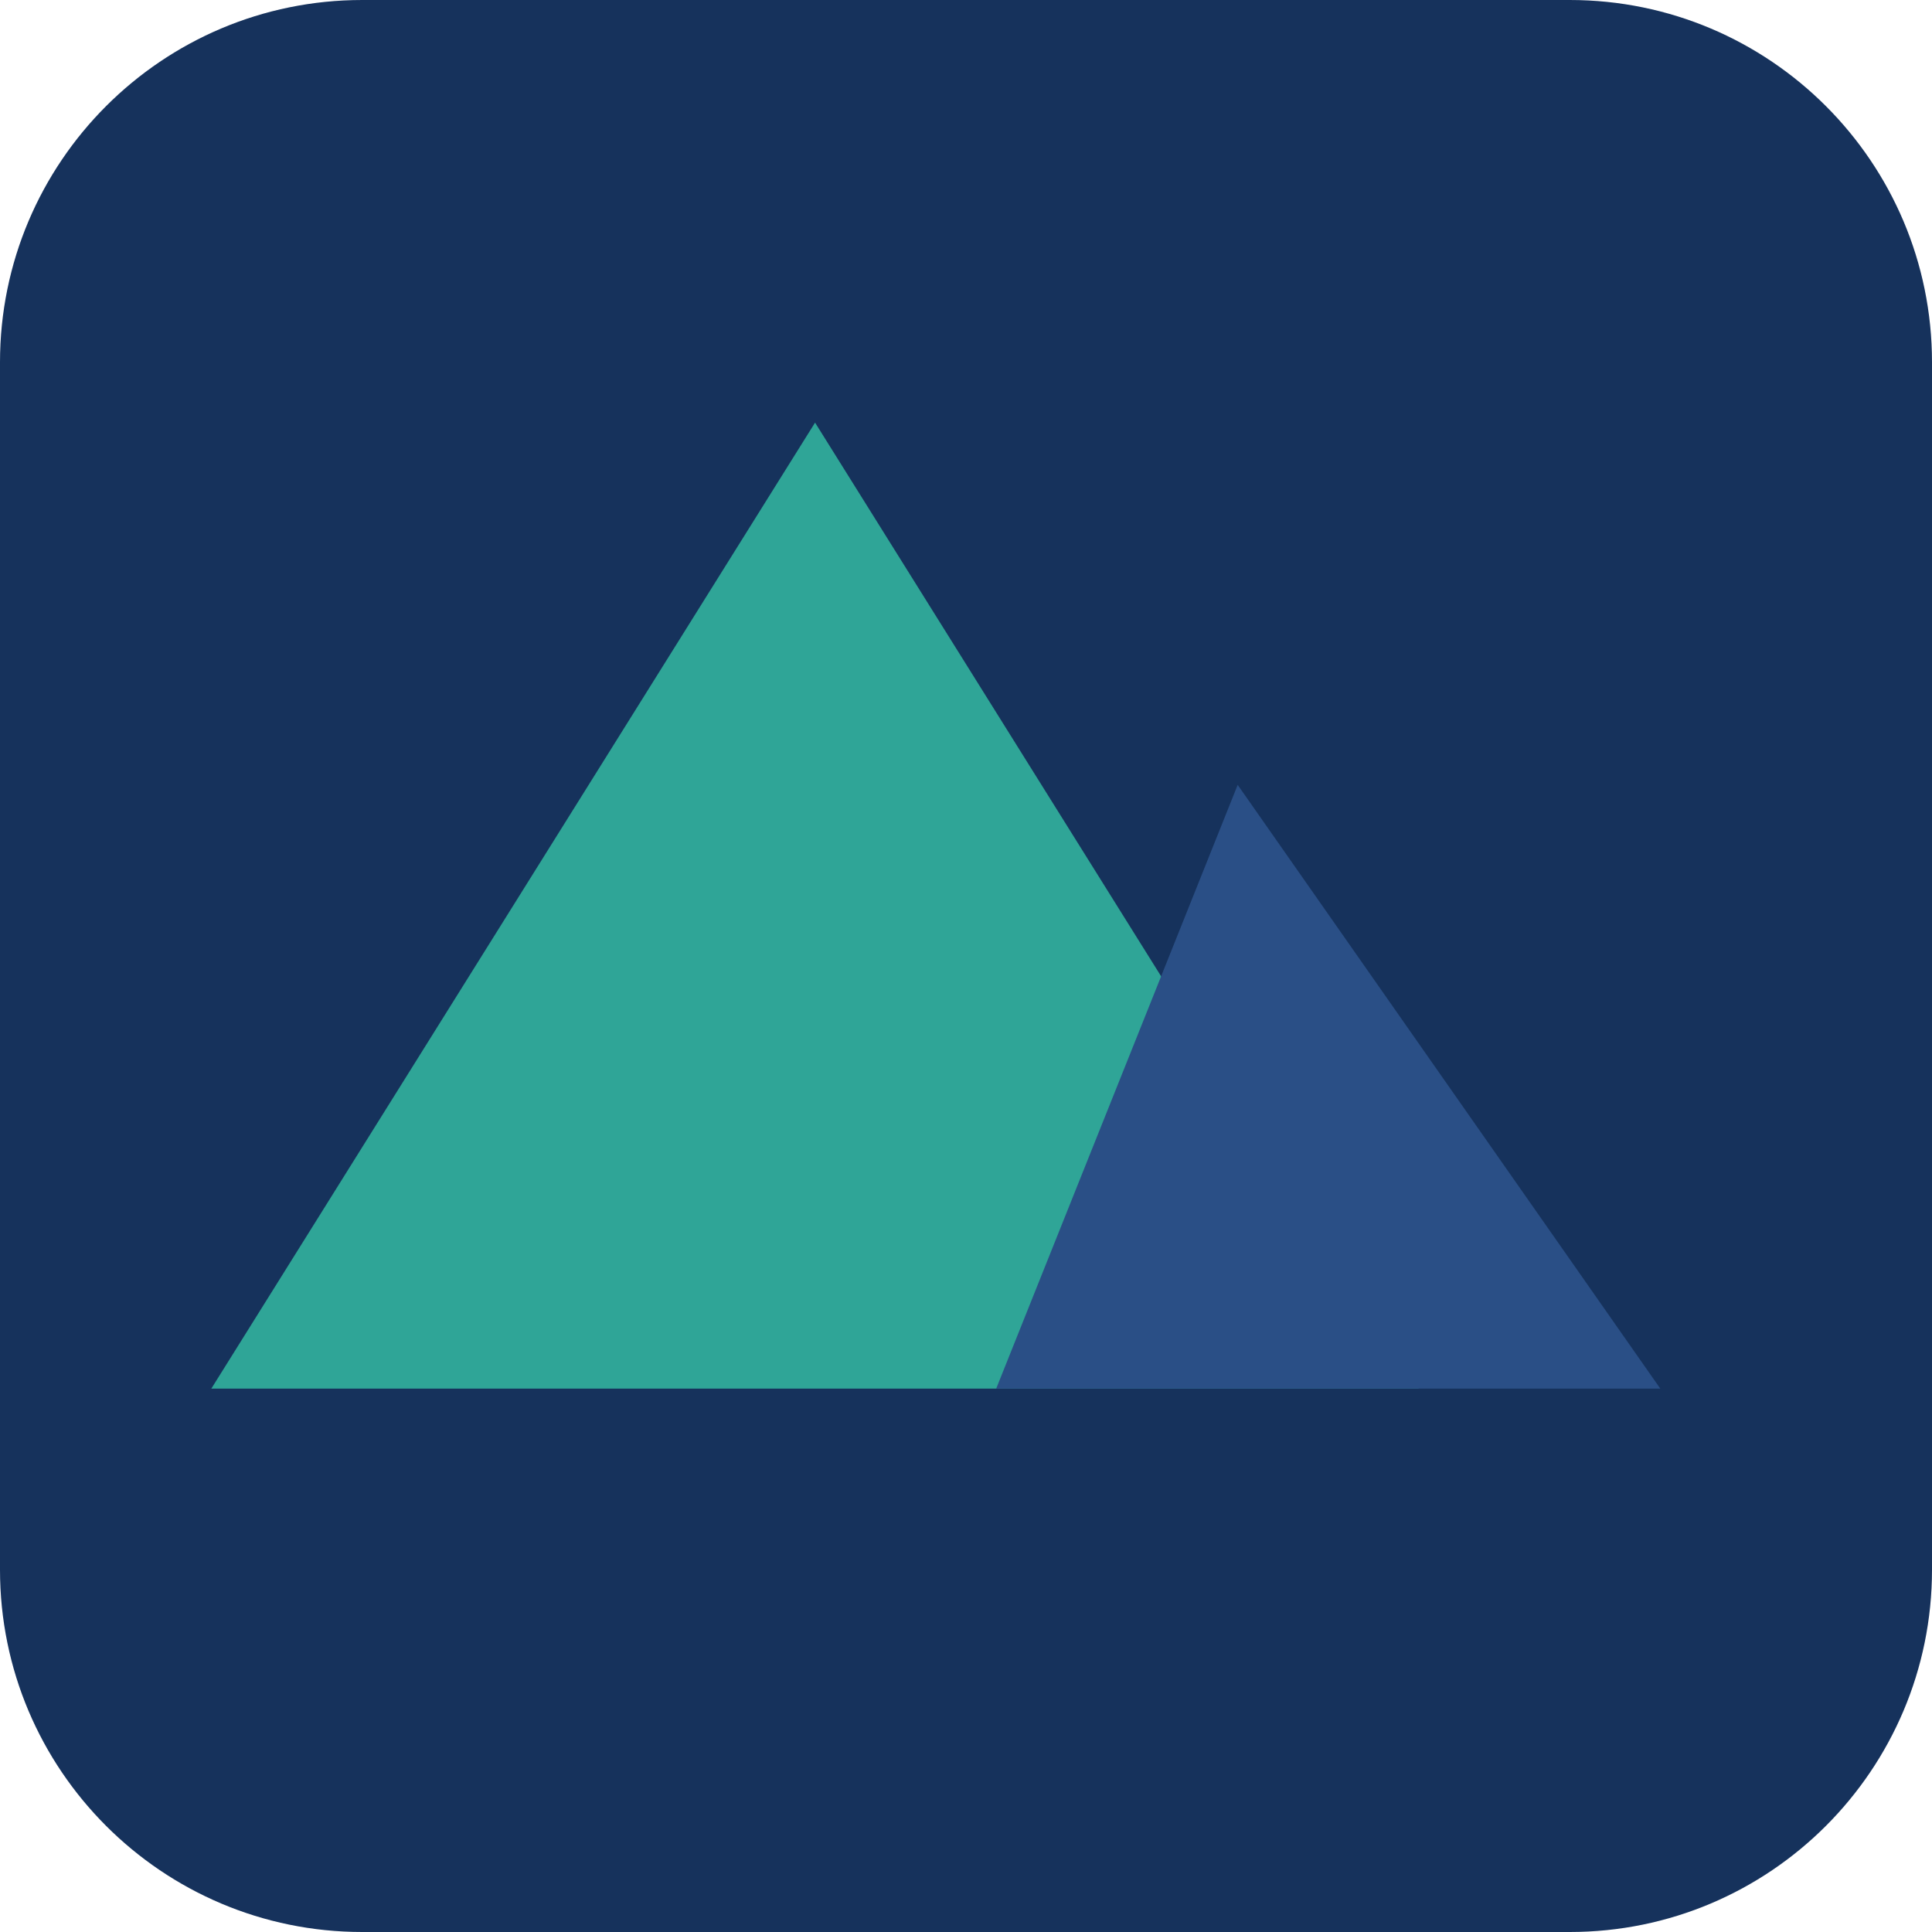
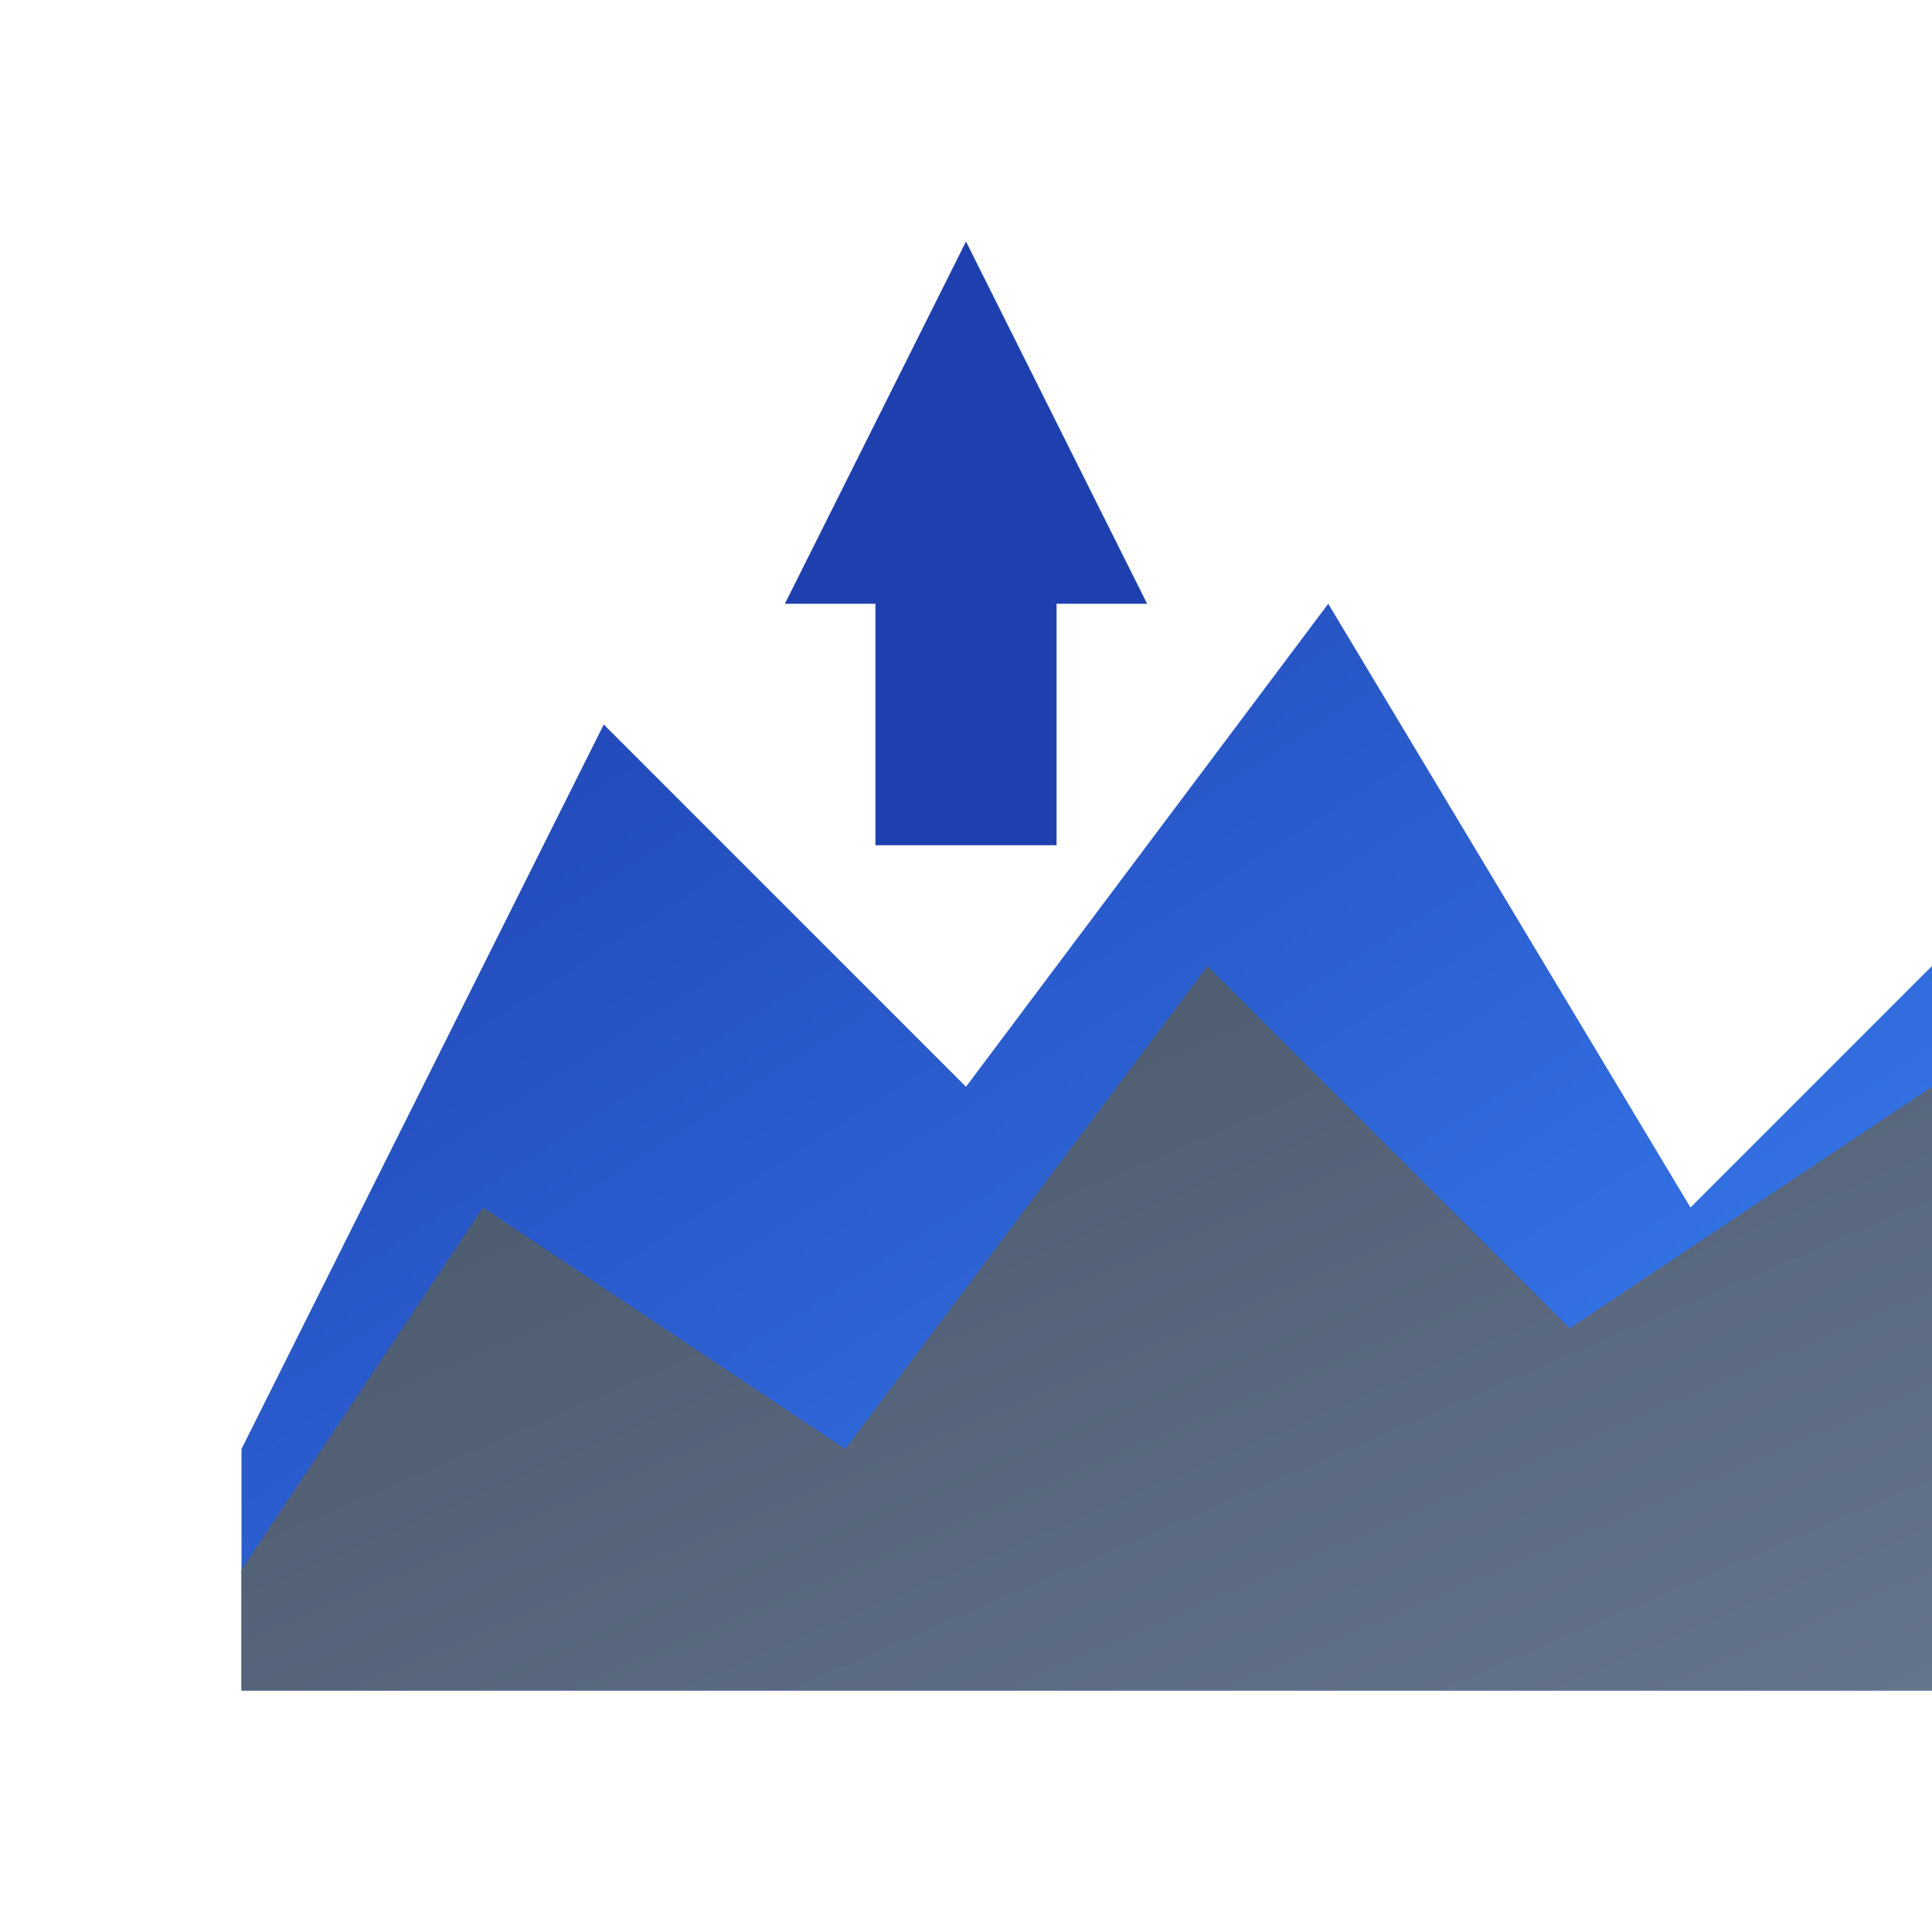
- <svg xmlns="http://www.w3.org/2000/svg" viewBox="0 0 64 64">
-   <rect width="64" height="64" rx="12" fill="#16325c" />
-   <path d="M27 14 L47 46 L7 46 Z" fill="#2fa597" />
-   <path d="M41 26 L55 46 L33 46 Z" fill="#2a4f86" />
+ <svg xmlns="http://www.w3.org/2000/svg" viewBox="0 0 64 64" fill="none">
+   <path d="M8 48 L20 24 L32 36 L44 20 L56 40 L64 32 L64 56 L8 56 Z" fill="url(#g1)" />
+   <path d="M8 52 L16 40 L28 48 L40 32 L52 44 L64 36 L64 56 L8 56 Z" fill="url(#g2)" />
+   <path d="M32 8 L38 20 L35 20 L35 28 L29 28 L29 20 L26 20 Z" fill="#1e40af" />
+   <defs>
+     <linearGradient id="g1" x1="0%" y1="0%" x2="100%" y2="100%">
+       <stop offset="0%" stop-color="#1e40af" />
+       <stop offset="100%" stop-color="#3b82f6" />
+     </linearGradient>
+     <linearGradient id="g2" x1="0%" y1="0%" x2="100%" y2="100%">
+       <stop offset="0%" stop-color="#475569" />
+       <stop offset="100%" stop-color="#64748b" />
+     </linearGradient>
+   </defs>
</svg>
